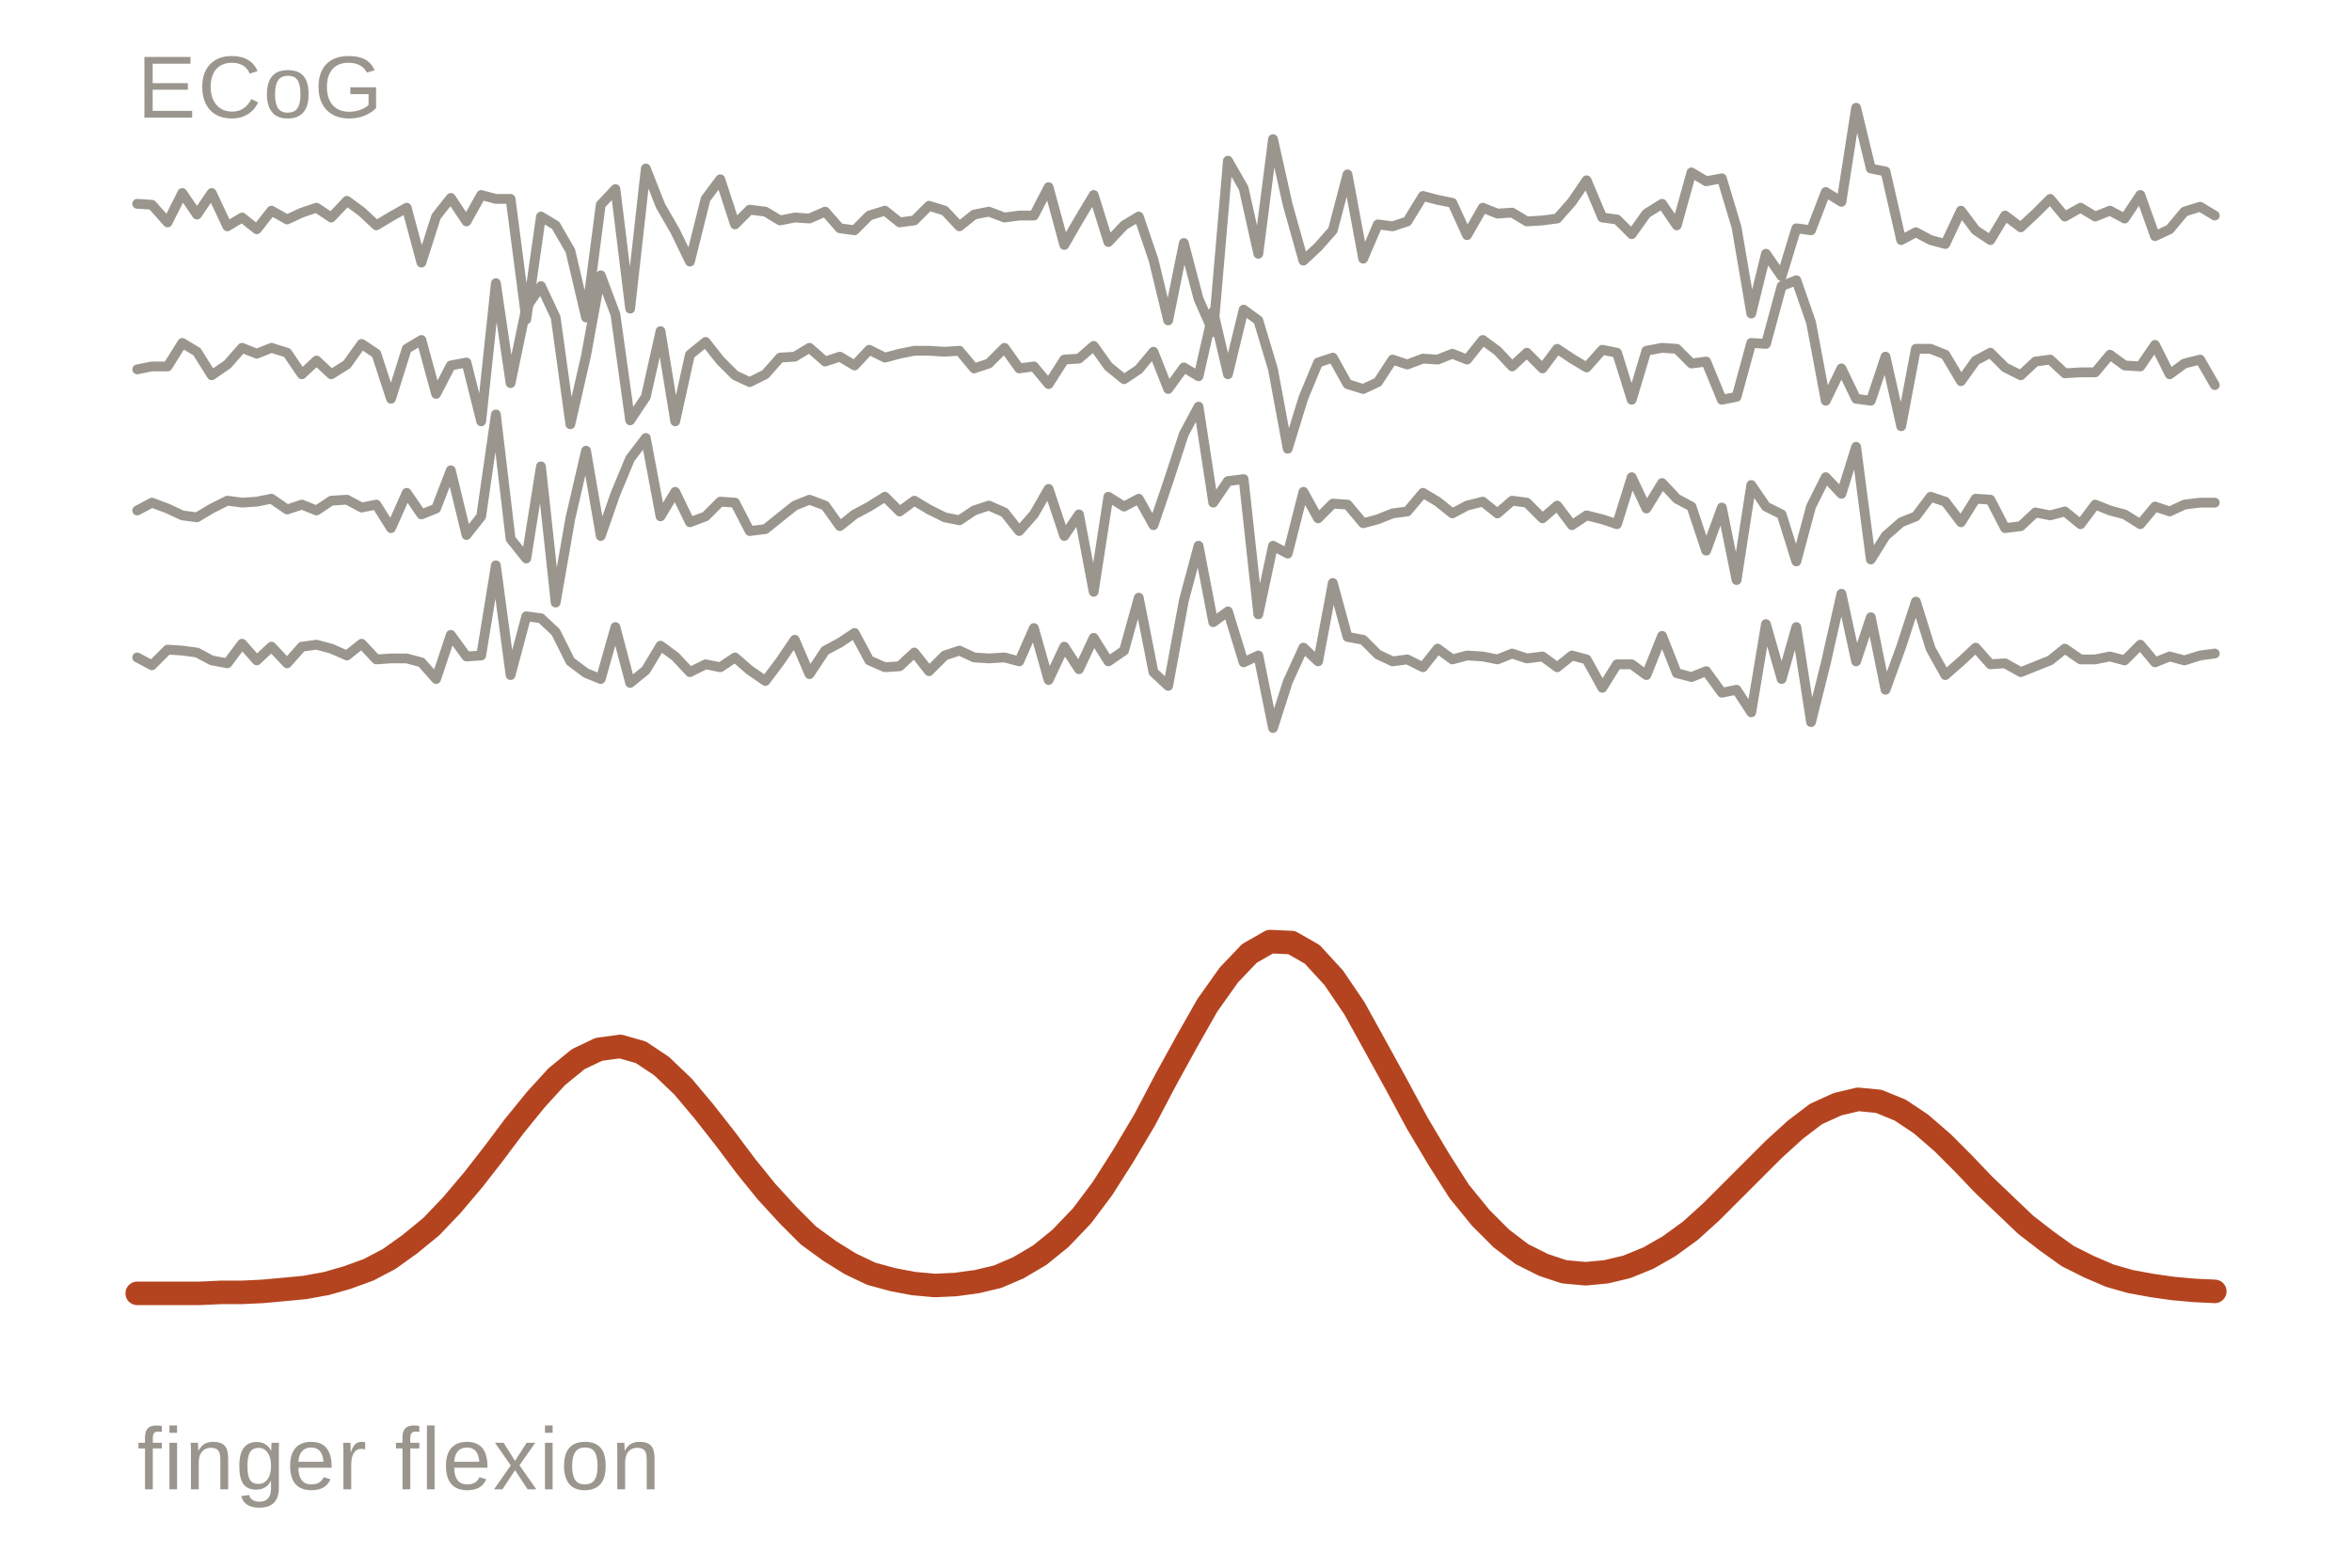
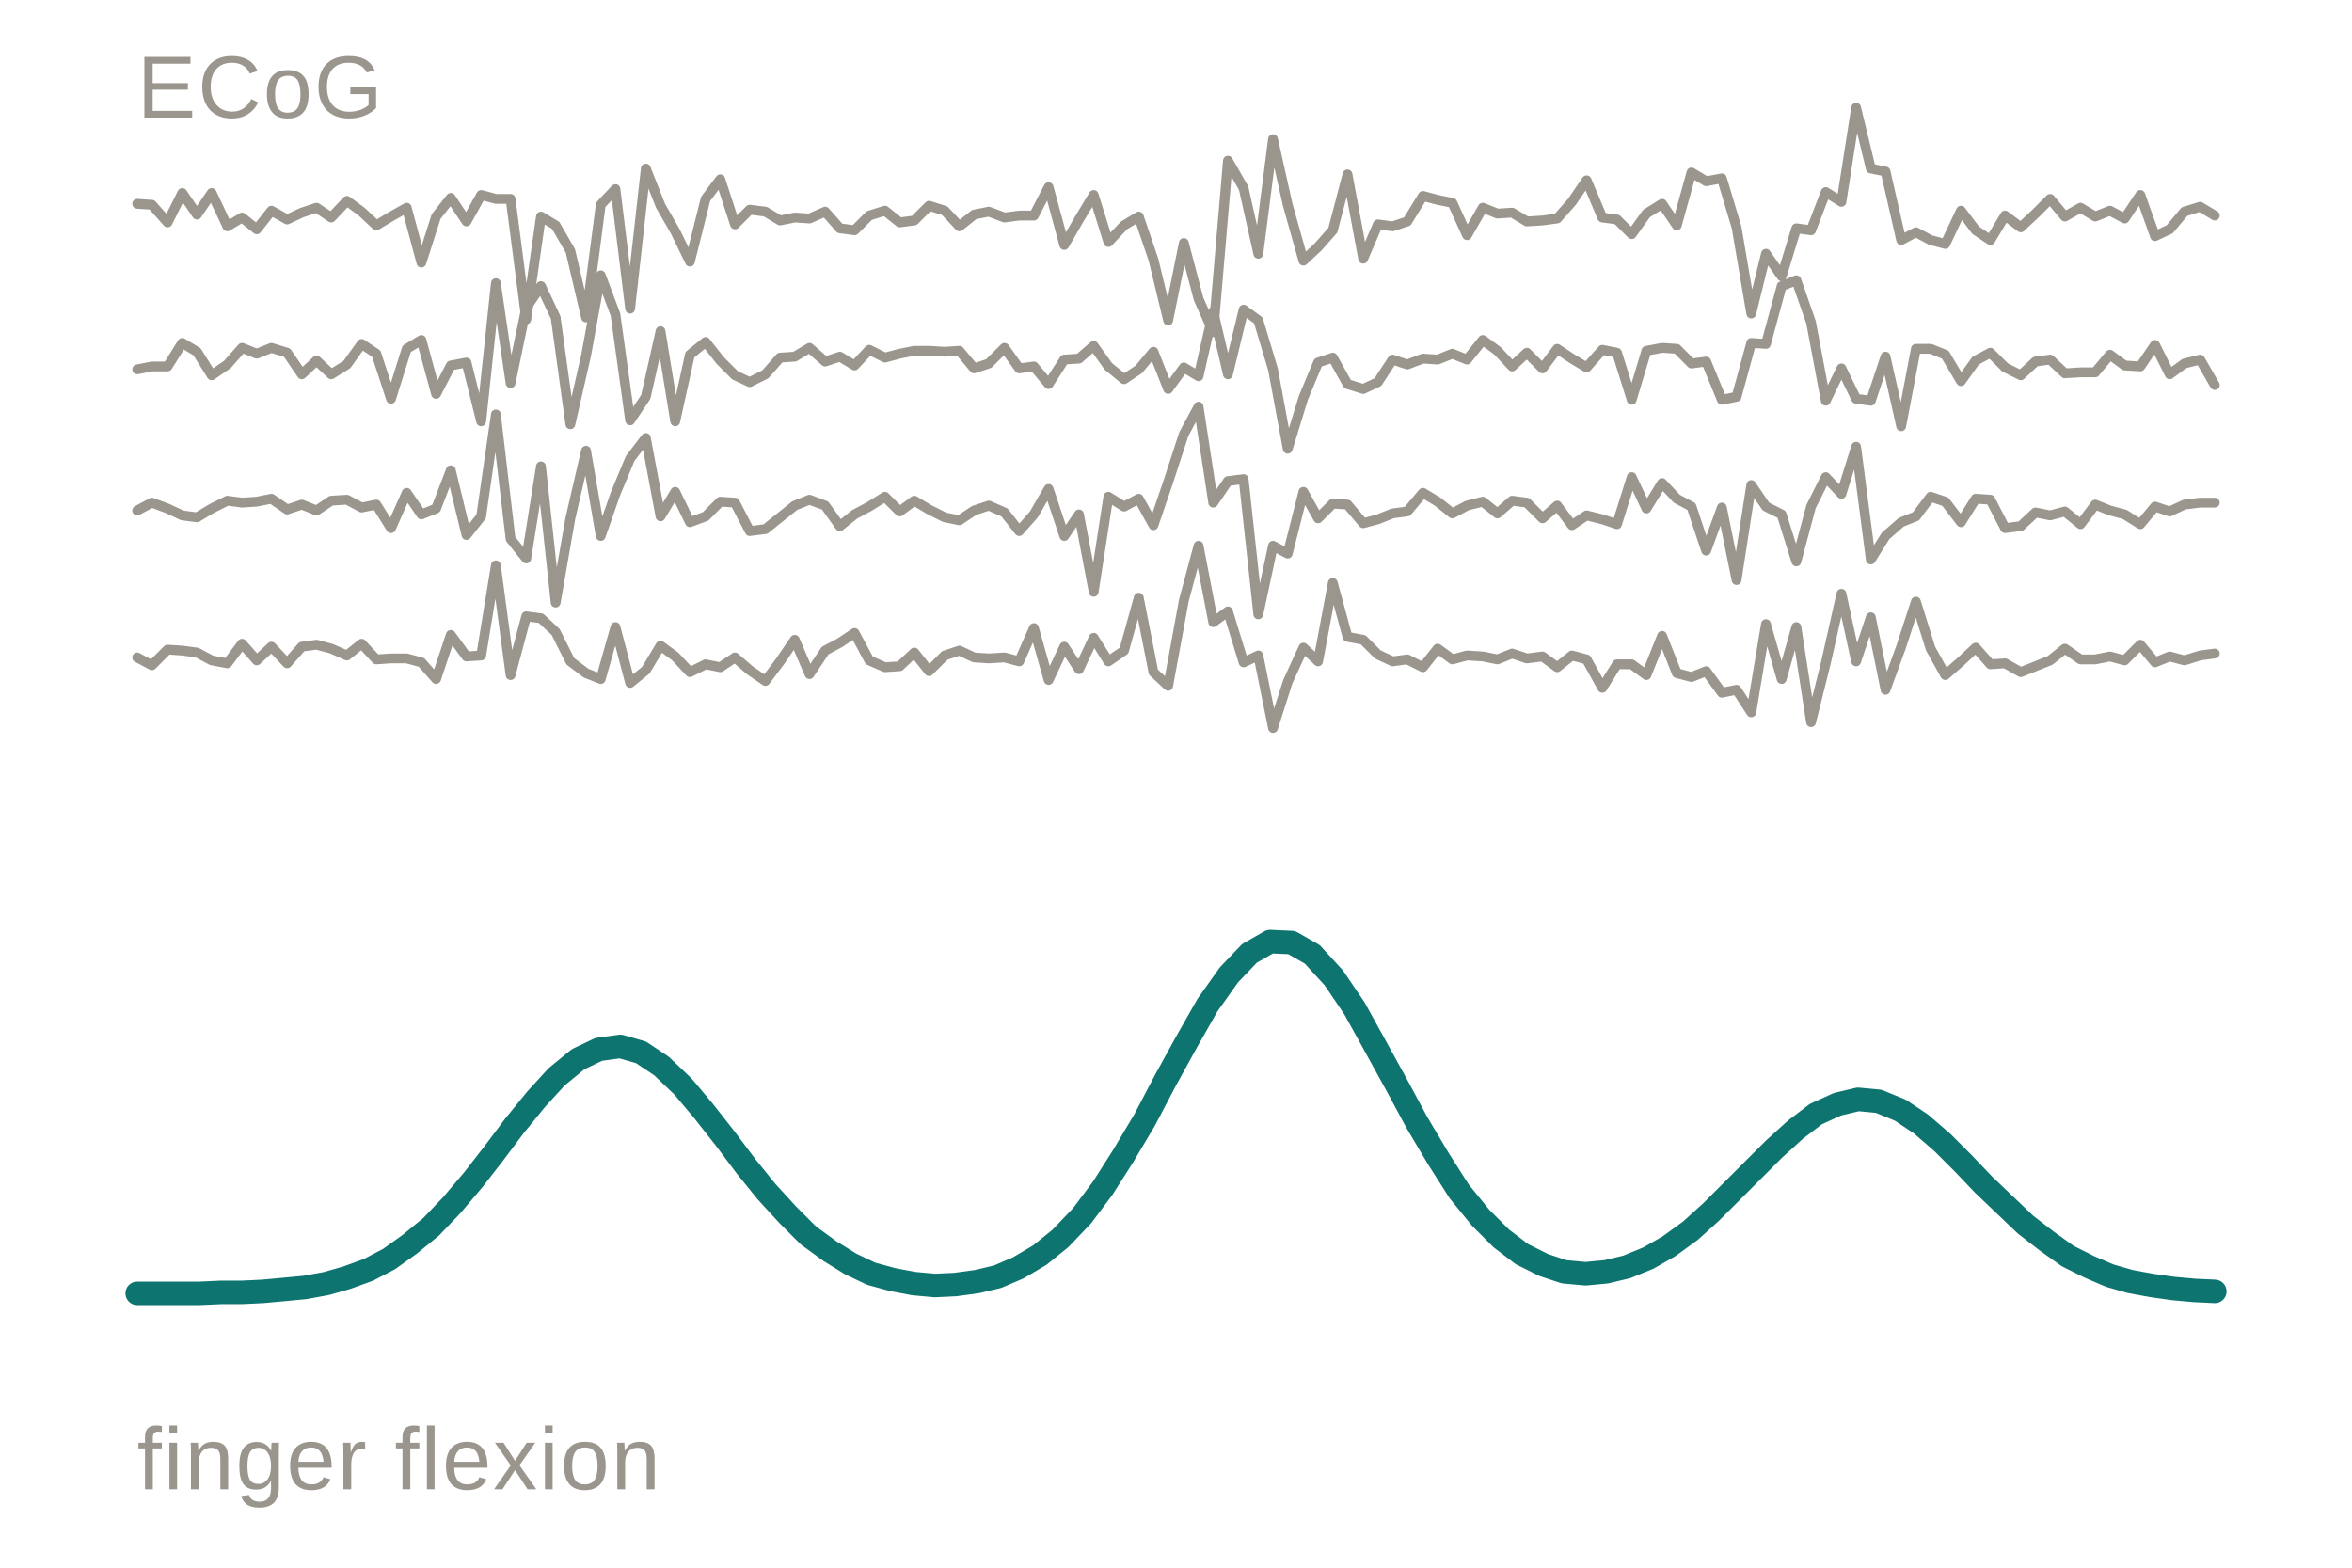
<svg xmlns="http://www.w3.org/2000/svg" class="g" viewBox="0 0 240 160">
  <style>
  .g .faint { fill: var(--rule, #e4e1da); }
-   .g .l-ink { stroke: var(--text, #1c1b19); } .g .l-mid { stroke: var(--fig-mid, #9a968e); } .g .l-acc { stroke: var(--accent, #b4441f); }
+   .g .l-ink { stroke: var(--text, #1c1b19); } .g .l-mid { stroke: var(--fig-mid, #9a968e); } .g .l-acc { stroke: var(--accent, #0e7470); }
  .g line, .g polyline { fill: none; stroke-width: 1.6; stroke-linecap: round; stroke-linejoin: round; }
  .g text { font-family: "Inter Tight", -apple-system, "Helvetica Neue", Arial, sans-serif; font-size: 9px; fill: var(--fig-mid, #9a968e); letter-spacing: .02em; }
</style>
  <polyline class="l-mid" style="stroke-width:1.0" points="14.0,20.8 15.5,20.9 17.1,22.7 18.6,19.7 20.1,21.9 21.6,19.7 23.2,23.1 24.7,22.2 26.2,23.4 27.7,21.5 29.3,22.4 30.8,21.7 32.3,21.2 33.8,22.2 35.4,20.5 36.9,21.6 38.4,23.0 39.9,22.1 41.5,21.2 43.0,26.8 44.5,22.1 46.0,20.2 47.6,22.6 49.1,19.9 50.6,20.3 52.1,20.3 53.7,32.6 55.2,22.1 56.7,23.0 58.2,25.6 59.8,32.4 61.3,20.9 62.8,19.3 64.3,31.5 65.9,17.2 67.4,21.0 68.9,23.6 70.4,26.7 72.0,20.3 73.5,18.3 75.0,22.9 76.5,21.4 78.1,21.6 79.6,22.5 81.1,22.2 82.6,22.3 84.2,21.6 85.7,23.3 87.2,23.5 88.7,22.0 90.3,21.5 91.8,22.7 93.3,22.5 94.8,21.0 96.4,21.5 97.9,23.1 99.4,21.9 100.9,21.6 102.5,22.2 104.0,22.0 105.5,22.0 107.0,19.1 108.6,25.0 110.1,22.4 111.6,19.9 113.1,24.7 114.7,23.0 116.2,22.1 117.7,26.5 119.2,32.7 120.8,24.8 122.3,30.5 123.8,33.9 125.3,16.4 126.9,19.2 128.4,25.9 129.9,14.2 131.4,20.9 133.0,26.6 134.5,25.2 136.0,23.5 137.5,17.8 139.1,26.4 140.6,22.9 142.1,23.1 143.6,22.6 145.2,20.0 146.7,20.4 148.2,20.7 149.7,24.0 151.3,21.2 152.8,21.8 154.3,21.7 155.8,22.6 157.4,22.5 158.9,22.3 160.4,20.6 161.9,18.4 163.5,22.2 165.0,22.4 166.5,23.9 168.0,21.8 169.6,20.8 171.1,23.0 172.6,17.6 174.1,18.5 175.7,18.2 177.2,23.2 178.7,32.0 180.2,25.9 181.8,28.2 183.3,23.3 184.8,23.5 186.3,19.6 187.9,20.6 189.4,11.0 190.9,17.2 192.4,17.5 194.0,24.5 195.5,23.7 197.0,24.5 198.5,24.9 200.1,21.5 201.6,23.5 203.1,24.5 204.6,22.0 206.2,23.2 207.7,21.8 209.2,20.3 210.7,22.1 212.3,21.2 213.8,22.1 215.3,21.5 216.8,22.3 218.4,19.9 219.9,24.1 221.4,23.4 222.9,21.6 224.5,21.1 226.0,22.0" />
  <polyline class="l-mid" style="stroke-width:1.0" points="14.0,37.7 15.5,37.4 17.1,37.4 18.6,35.0 20.1,35.9 21.6,38.3 23.2,37.2 24.7,35.5 26.2,36.1 27.7,35.5 29.3,36.0 30.8,38.2 32.3,36.8 33.8,38.2 35.4,37.2 36.9,35.1 38.4,36.1 39.9,40.7 41.5,35.6 43.0,34.7 44.5,40.2 46.0,37.3 47.6,37.0 49.1,43.0 50.6,28.9 52.1,39.1 53.7,31.4 55.2,29.2 56.7,32.4 58.2,43.3 59.8,36.3 61.3,28.1 62.8,32.1 64.3,42.9 65.9,40.5 67.4,33.8 68.9,43.0 70.4,36.2 72.0,34.9 73.5,36.8 75.0,38.3 76.5,39.0 78.1,38.2 79.6,36.5 81.1,36.4 82.6,35.5 84.2,36.9 85.7,36.4 87.2,37.3 88.7,35.7 90.3,36.5 91.8,36.1 93.3,35.8 94.8,35.8 96.4,35.9 97.9,35.8 99.4,37.6 100.9,37.1 102.5,35.5 104.0,37.6 105.5,37.4 107.0,39.2 108.6,36.7 110.1,36.6 111.6,35.3 113.1,37.4 114.7,38.7 116.2,37.7 117.7,35.9 119.2,39.7 120.8,37.5 122.3,38.4 123.8,31.8 125.3,38.2 126.9,31.6 128.4,32.7 129.9,37.7 131.4,45.8 133.0,40.6 134.5,37.0 136.0,36.5 137.5,39.2 139.1,39.7 140.6,39.0 142.1,36.7 143.6,37.2 145.2,36.6 146.7,36.7 148.2,36.1 149.7,36.7 151.3,34.7 152.8,35.8 154.3,37.4 155.8,36.0 157.4,37.6 158.9,35.6 160.4,36.6 161.9,37.5 163.5,35.7 165.0,36.0 166.5,40.8 168.0,35.8 169.6,35.5 171.1,35.6 172.6,37.1 174.1,36.9 175.7,40.8 177.2,40.5 178.7,35.0 180.2,35.1 181.8,29.2 183.3,28.6 184.8,32.9 186.3,40.9 187.9,37.6 189.4,40.7 190.9,40.9 192.4,36.4 194.0,43.5 195.5,35.6 197.0,35.6 198.5,36.2 200.1,38.9 201.6,36.8 203.1,36.0 204.6,37.5 206.2,38.3 207.7,36.9 209.2,36.7 210.7,38.1 212.3,38.0 213.8,38.0 215.3,36.2 216.8,37.3 218.4,37.4 219.9,35.2 221.4,38.2 222.9,37.1 224.5,36.7 226.0,39.3" />
  <polyline class="l-mid" style="stroke-width:1.0" points="14.0,52.1 15.5,51.3 17.1,51.9 18.6,52.6 20.1,52.8 21.6,51.9 23.2,51.1 24.7,51.3 26.2,51.2 27.7,50.9 29.3,52.0 30.8,51.5 32.3,52.1 33.8,51.1 35.4,51.0 36.9,51.8 38.4,51.5 39.9,53.9 41.5,50.3 43.0,52.5 44.5,51.9 46.0,48.0 47.6,54.6 49.1,52.7 50.6,42.3 52.1,55.0 53.7,57.0 55.2,47.6 56.7,61.5 58.2,52.9 59.8,46.0 61.3,54.7 62.8,50.4 64.3,46.8 65.9,44.7 67.4,52.7 68.9,50.2 70.4,53.3 72.0,52.7 73.5,51.2 75.0,51.3 76.5,54.2 78.1,54.0 79.6,52.8 81.1,51.6 82.6,51.0 84.2,51.6 85.7,53.7 87.2,52.5 88.7,51.7 90.3,50.7 91.8,52.2 93.3,51.1 94.8,52.0 96.4,52.8 97.9,53.1 99.4,52.1 100.9,51.6 102.5,52.3 104.0,54.2 105.5,52.5 107.0,49.9 108.6,54.7 110.1,52.5 111.6,60.4 113.1,50.7 114.7,51.7 116.2,50.9 117.7,53.6 119.2,49.2 120.8,44.3 122.3,41.5 123.8,51.3 125.3,49.1 126.9,48.9 128.4,62.7 129.9,55.7 131.4,56.5 133.0,50.2 134.5,52.9 136.0,51.4 137.5,51.5 139.1,53.4 140.6,53.0 142.1,52.4 143.6,52.2 145.2,50.3 146.7,51.2 148.2,52.4 149.7,51.6 151.3,51.2 152.8,52.4 154.3,51.1 155.8,51.3 157.4,52.9 158.9,51.6 160.4,53.6 161.9,52.6 163.5,53.0 165.0,53.5 166.5,48.7 168.0,51.9 169.6,49.3 171.1,50.9 172.6,51.7 174.1,56.2 175.7,51.8 177.2,59.2 178.7,49.5 180.2,51.7 181.8,52.5 183.3,57.3 184.8,51.7 186.3,48.7 187.9,50.4 189.4,45.6 190.9,57.1 192.4,54.7 194.0,53.3 195.5,52.7 197.0,50.7 198.5,51.2 200.1,53.3 201.6,50.9 203.1,51.0 204.6,53.9 206.2,53.7 207.7,52.3 209.2,52.6 210.7,52.2 212.3,53.5 213.8,51.5 215.3,52.1 216.8,52.5 218.4,53.5 219.9,51.7 221.4,52.2 222.9,51.5 224.5,51.3 226.0,51.3" />
  <polyline class="l-mid" style="stroke-width:1.0" points="14.0,67.1 15.5,67.9 17.1,66.3 18.6,66.4 20.1,66.6 21.6,67.4 23.2,67.7 24.7,65.7 26.2,67.4 27.7,66.0 29.3,67.7 30.8,66.0 32.3,65.8 33.8,66.2 35.4,66.9 36.9,65.7 38.4,67.3 39.9,67.2 41.5,67.2 43.0,67.6 44.5,69.3 46.0,64.8 47.6,67.0 49.1,66.9 50.6,57.7 52.1,68.9 53.7,62.9 55.2,63.1 56.7,64.5 58.2,67.5 59.8,68.7 61.3,69.3 62.8,64.0 64.3,69.7 65.9,68.4 67.4,65.9 68.9,67.0 70.4,68.6 72.0,67.8 73.5,68.1 75.0,67.1 76.5,68.4 78.1,69.5 79.6,67.5 81.1,65.3 82.6,68.8 84.2,66.4 85.7,65.6 87.2,64.6 88.7,67.4 90.3,68.1 91.8,68.0 93.3,66.6 94.8,68.5 96.4,66.9 97.9,66.4 99.4,67.1 100.9,67.2 102.5,67.1 104.0,67.5 105.5,64.1 107.0,69.4 108.6,66.0 110.1,68.3 111.6,65.1 113.1,67.5 114.7,66.4 116.2,61.0 117.7,68.6 119.2,70.0 120.8,61.3 122.3,55.7 123.8,63.5 125.3,62.4 126.9,67.6 128.4,66.9 129.9,74.3 131.4,69.6 133.0,66.1 134.5,67.5 136.0,59.5 137.5,65.0 139.1,65.3 140.6,66.8 142.1,67.5 143.6,67.3 145.2,68.1 146.7,66.2 148.2,67.3 149.7,66.9 151.3,67.0 152.8,67.3 154.3,66.7 155.8,67.2 157.4,67.0 158.9,68.1 160.4,66.9 161.9,67.3 163.5,70.2 165.0,67.8 166.5,67.8 168.0,68.9 169.6,64.9 171.1,68.7 172.6,69.1 174.1,68.5 175.7,70.7 177.2,70.4 178.7,72.7 180.2,63.7 181.8,69.3 183.3,64.0 184.8,73.7 186.3,67.7 187.9,60.6 189.4,67.5 190.9,63.0 192.4,70.4 194.0,66.0 195.5,61.4 197.0,66.2 198.5,68.9 200.1,67.5 201.6,66.1 203.1,67.8 204.6,67.7 206.2,68.6 207.7,68.0 209.2,67.4 210.7,66.2 212.3,67.3 213.8,67.3 215.3,67.0 216.8,67.4 218.4,65.8 219.9,67.6 221.4,67.0 222.9,67.4 224.5,66.9 226.0,66.7" />
  <polyline class="l-acc" style="stroke-width:2.4" points="14.0,132.0 16.1,132.0 18.3,132.0 20.4,132.0 22.6,131.9 24.7,131.9 26.8,131.8 29.0,131.6 31.1,131.4 33.3,131.0 35.4,130.4 37.6,129.6 39.7,128.5 41.8,127.0 44.0,125.2 46.1,123.0 48.3,120.4 50.4,117.7 52.5,114.9 54.7,112.2 56.8,109.9 59.0,108.1 61.1,107.1 63.3,106.8 65.4,107.4 67.5,108.8 69.7,110.9 71.8,113.4 74.0,116.2 76.1,119.0 78.2,121.6 80.4,124.0 82.5,126.1 84.7,127.7 86.8,129.0 88.9,130.0 91.1,130.6 93.2,131.0 95.4,131.2 97.5,131.1 99.7,130.8 101.8,130.3 103.9,129.4 106.1,128.1 108.2,126.4 110.4,124.1 112.5,121.3 114.6,118.0 116.8,114.3 118.9,110.3 121.1,106.3 123.2,102.6 125.4,99.5 127.5,97.3 129.6,96.1 131.8,96.2 133.9,97.4 136.1,99.8 138.2,102.9 140.3,106.7 142.5,110.7 144.6,114.6 146.8,118.3 148.9,121.6 151.1,124.3 153.2,126.4 155.3,128.0 157.5,129.1 159.6,129.8 161.8,130.0 163.9,129.8 166.0,129.3 168.2,128.4 170.3,127.2 172.5,125.6 174.6,123.7 176.7,121.6 178.9,119.4 181.0,117.3 183.2,115.3 185.3,113.7 187.5,112.7 189.6,112.2 191.7,112.4 193.9,113.3 196.0,114.7 198.2,116.6 200.3,118.7 202.4,120.9 204.6,123.0 206.7,125.0 208.9,126.7 211.0,128.2 213.2,129.3 215.3,130.2 217.4,130.8 219.6,131.2 221.7,131.5 223.9,131.7 226.0,131.8" />
  <text x="14" y="12">ECoG</text>
  <text x="14" y="152">finger flexion</text>
</svg>
